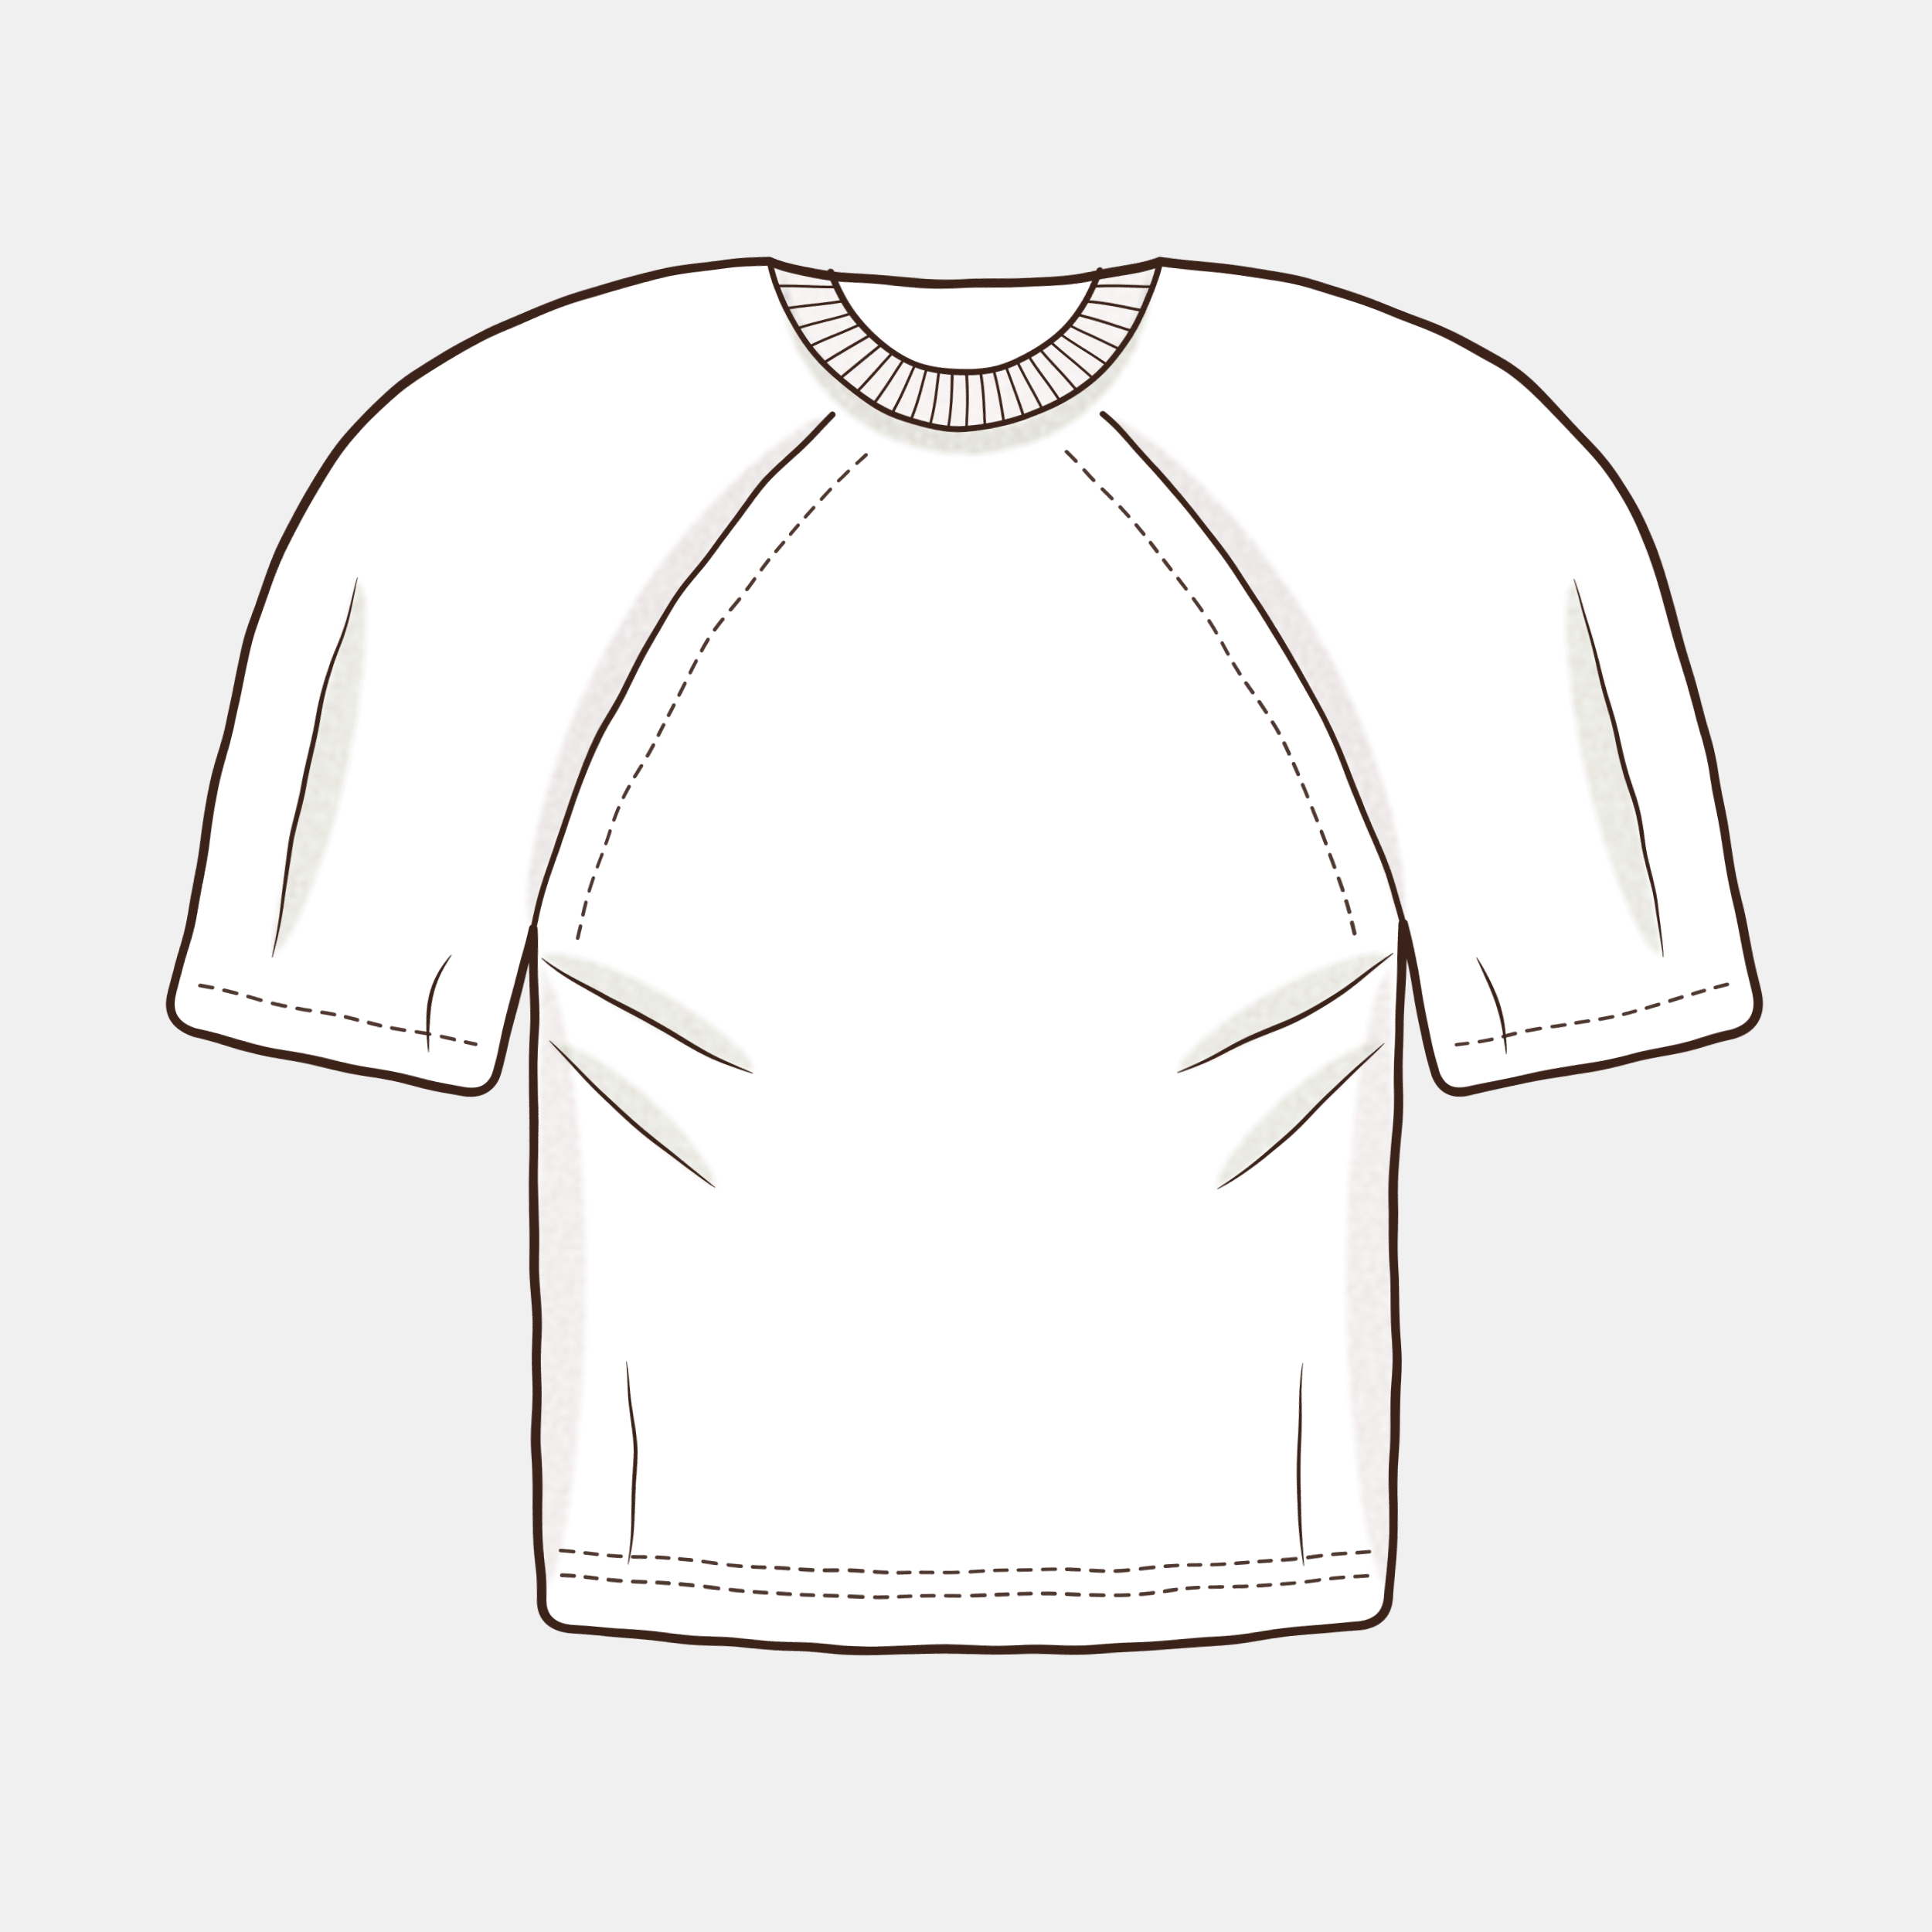
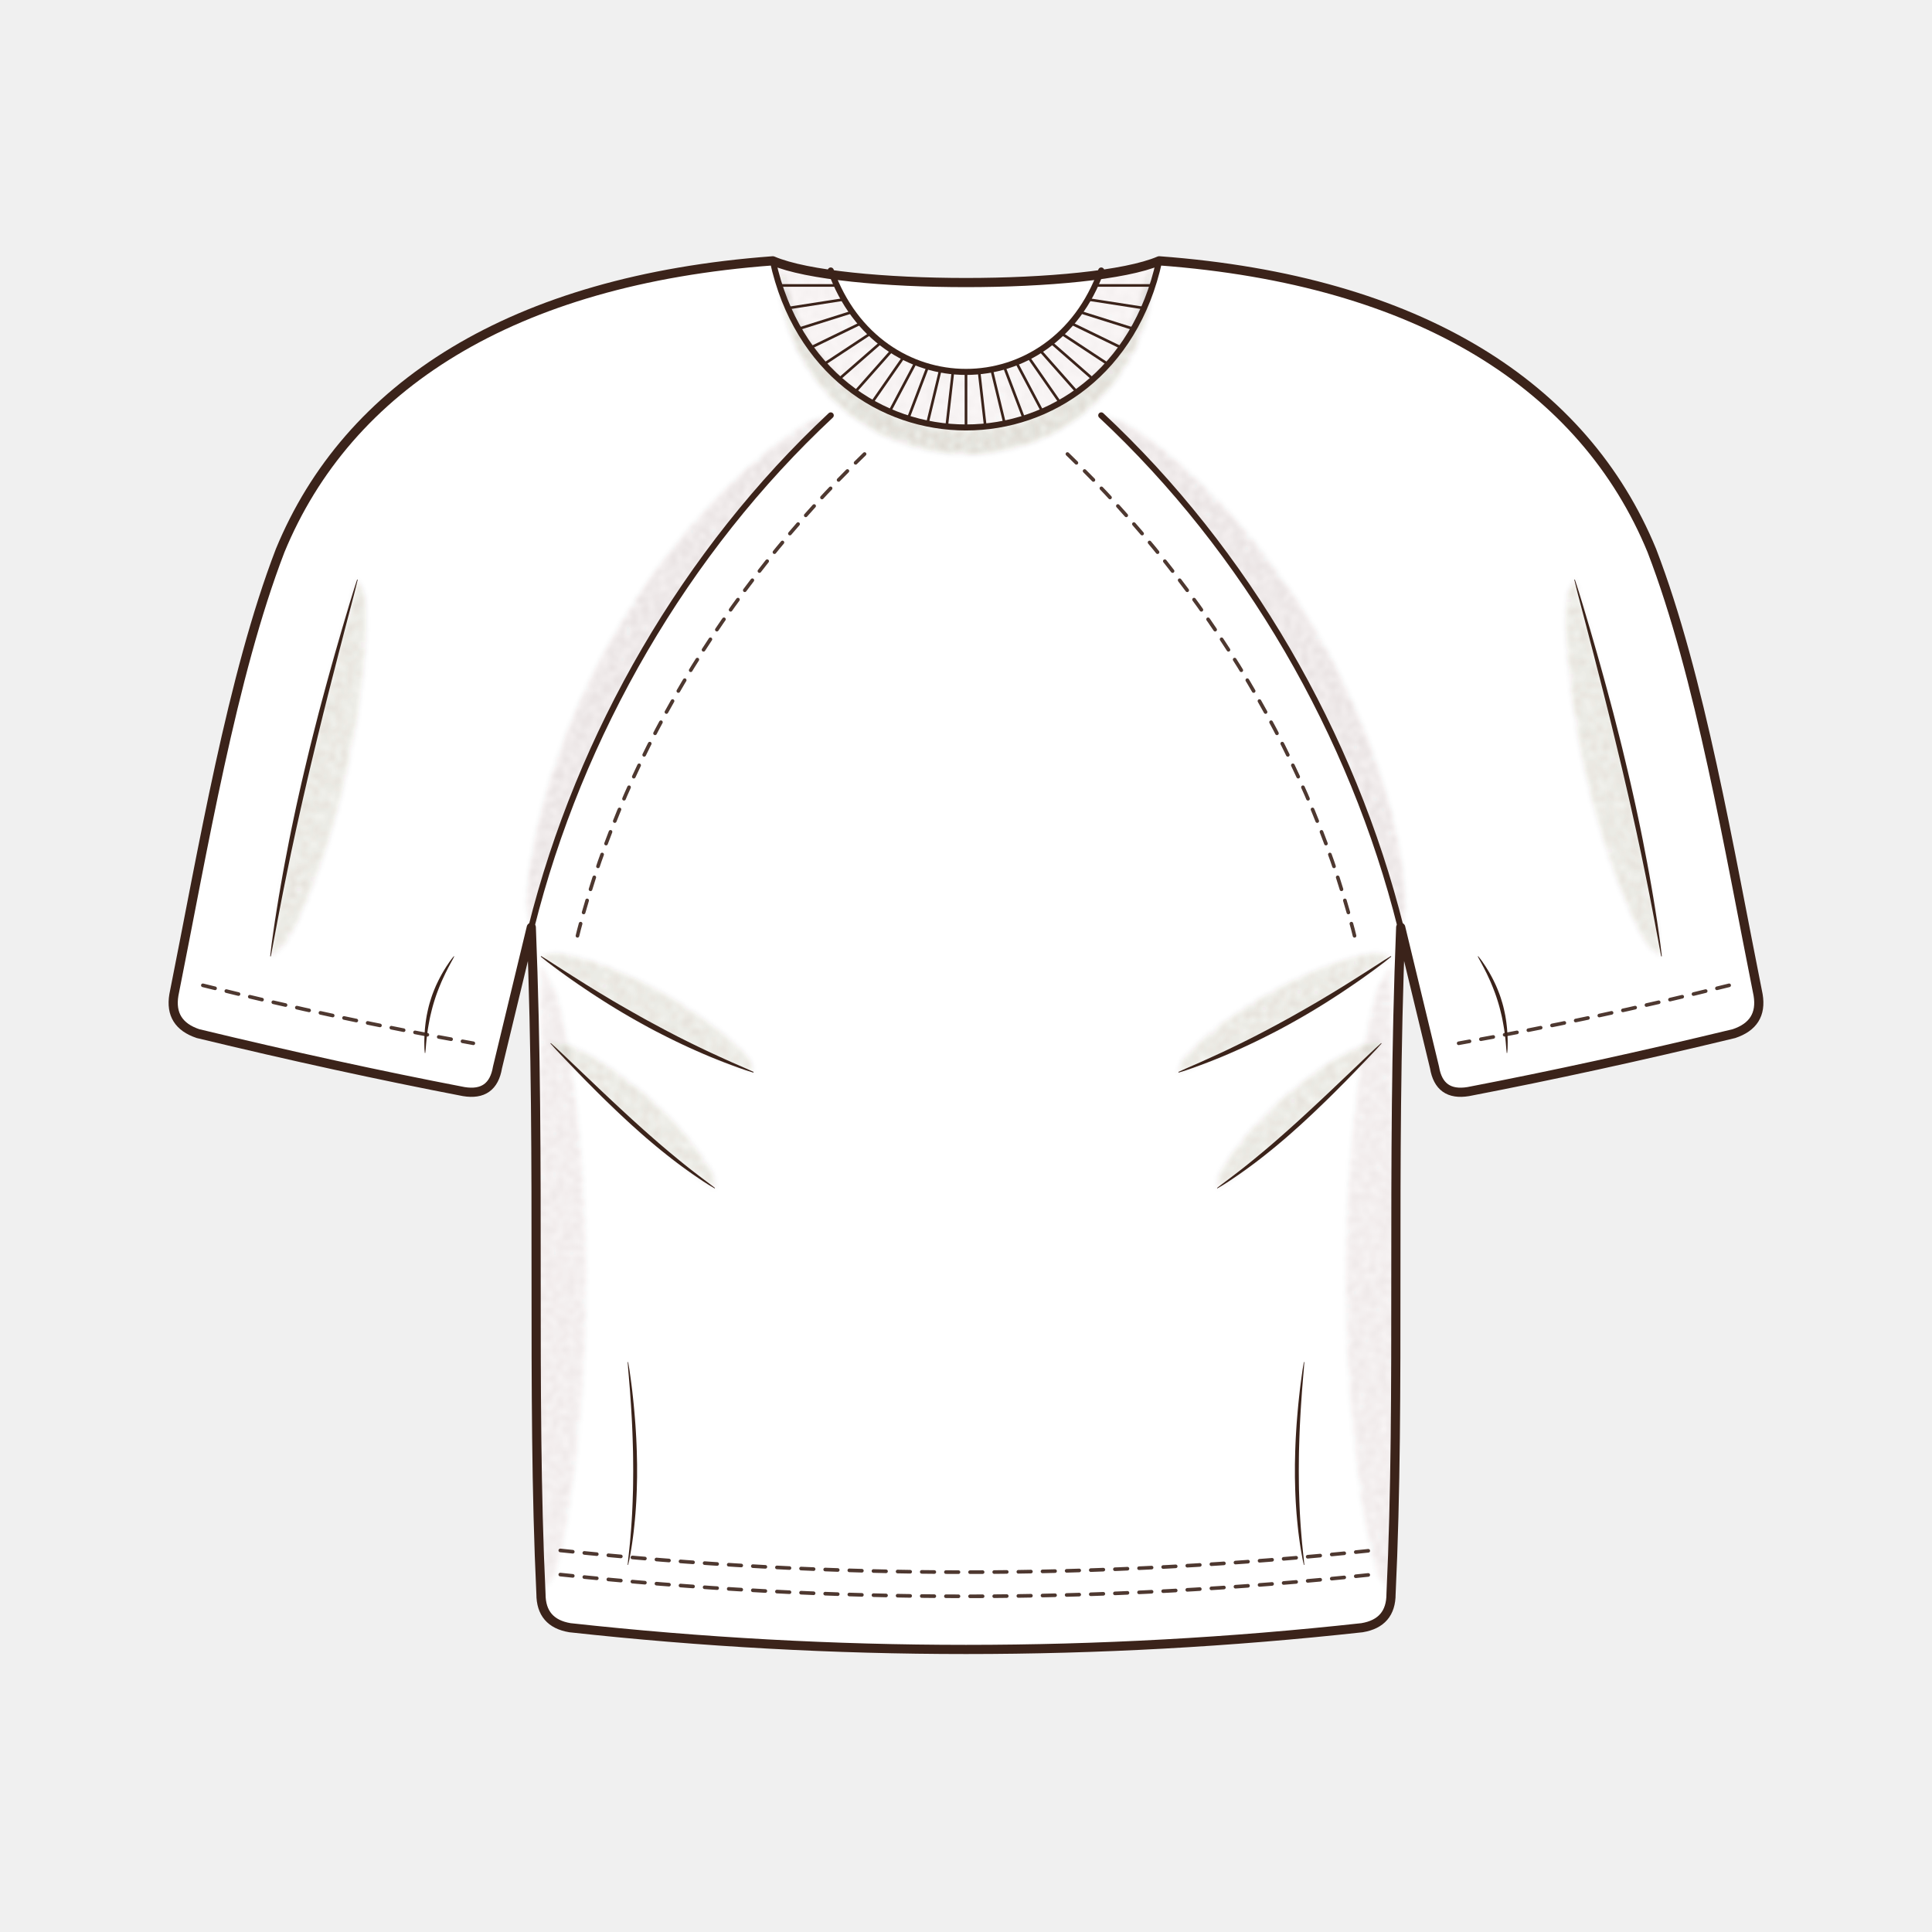
<svg xmlns="http://www.w3.org/2000/svg" viewBox="0 0 400 400">
  <defs>
    <clipPath id="cr">
      <path d="M160 54 C106 58 72 80 58 114 C48 140 42 176 36 206 Q35 212 41 214 Q70 221 96 226 Q102 227 103 221 L110 192 C112 242 110 288 112 330 Q112 336 118 337 Q200 346 282 337 Q288 336 288 330 C290 288 288 242 290 192 L297 221 Q298 227 304 226 Q330 221 359 214 Q365 212 364 206 C358 176 352 140 342 114 C328 80 294 58 240 54 C226 60 174 60 160 54Z" />
    </clipPath>
    <filter id="pr" x="0" y="0" width="100%" height="100%">
      <feTurbulence type="fractalNoise" baseFrequency=".85" numOctaves="2" seed="4" result="n" />
      <feColorMatrix in="n" type="matrix" values="0 0 0 0 0 0 0 0 0 0 0 0 0 0 0 0 0 0 -1.6 1.45" result="a" />
      <feComposite in="SourceGraphic" in2="a" operator="in" result="t" />
      <feGaussianBlur in="t" stdDeviation=".55" />
    </filter>
    <filter id="wr" x="-5%" y="-5%" width="110%" height="110%">
      <feTurbulence type="fractalNoise" baseFrequency=".04" numOctaves="2" seed="9" />
      <feDisplacementMap in="SourceGraphic" scale="2.4" xChannelSelector="R" yChannelSelector="G" />
    </filter>
  </defs>
  <path d="M160 54 C106 58 72 80 58 114 C48 140 42 176 36 206 Q35 212 41 214 Q70 221 96 226 Q102 227 103 221 L110 192 C112 242 110 288 112 330 Q112 336 118 337 Q200 346 282 337 Q288 336 288 330 C290 288 288 242 290 192 L297 221 Q298 227 304 226 Q330 221 359 214 Q365 212 364 206 C358 176 352 140 342 114 C328 80 294 58 240 54 C226 60 174 60 160 54Z" fill="#fff" />
  <g clip-path="url(#cr)">
    <g filter="url(#pr)" fill="#3B231A" stroke="none">
      <path d="M160 54 C170 100 230 100 240 54 L228 56 C218 84 182 84 172 56Z" fill-opacity="0.07" />
      <path d="M74.00 120.00 L73.26 122.61 L72.52 125.20 L71.80 127.77 L71.09 130.32 L70.40 132.85 L69.71 135.37 L69.04 137.86 L68.38 140.34 L67.72 142.81 L67.09 145.26 L66.46 147.70 L65.84 150.13 L65.24 152.55 L64.65 154.96 L64.07 157.36 L63.50 159.75 L62.94 162.14 L62.40 164.52 L61.87 166.90 L61.34 169.28 L60.83 171.65 L60.34 174.03 L59.85 176.40 L59.38 178.78 L58.91 181.16 L58.46 183.55 L58.02 185.94 L57.59 188.33 L57.18 190.74 L56.77 193.15 L56.38 195.57 L56.00 198.00 L56.00 198.00 L58.58 195.92 L59.99 193.68 L61.17 191.42 L62.24 189.15 L63.23 186.88 L64.15 184.61 L65.03 182.34 L65.86 180.06 L66.66 177.78 L67.41 175.49 L68.14 173.20 L68.83 170.90 L69.49 168.59 L70.12 166.27 L70.72 163.93 L71.29 161.58 L71.83 159.22 L72.34 156.83 L72.82 154.42 L73.27 152.00 L73.69 149.55 L74.08 147.07 L74.44 144.57 L74.77 142.04 L75.05 139.48 L75.30 136.88 L75.50 134.25 L75.64 131.58 L75.71 128.86 L75.66 126.09 L75.40 123.22 L74.00 120.00Z" fill-opacity="0.16" />
      <path d="M326.00 120.00 L326.74 122.61 L327.48 125.20 L328.20 127.77 L328.91 130.32 L329.60 132.85 L330.29 135.37 L330.96 137.86 L331.62 140.34 L332.28 142.81 L332.91 145.26 L333.54 147.70 L334.16 150.13 L334.76 152.55 L335.35 154.96 L335.93 157.36 L336.50 159.75 L337.06 162.14 L337.60 164.52 L338.13 166.90 L338.66 169.28 L339.17 171.65 L339.66 174.03 L340.15 176.40 L340.62 178.78 L341.09 181.16 L341.54 183.55 L341.98 185.94 L342.41 188.33 L342.82 190.74 L343.23 193.15 L343.62 195.57 L344.00 198.00 L344.00 198.00 L341.42 195.92 L340.01 193.68 L338.83 191.42 L337.76 189.15 L336.77 186.88 L335.85 184.61 L334.97 182.34 L334.14 180.06 L333.34 177.78 L332.59 175.49 L331.86 173.20 L331.17 170.90 L330.51 168.59 L329.88 166.27 L329.28 163.93 L328.71 161.58 L328.17 159.22 L327.66 156.83 L327.18 154.42 L326.73 152.00 L326.31 149.55 L325.92 147.07 L325.56 144.57 L325.23 142.04 L324.95 139.48 L324.70 136.88 L324.50 134.25 L324.36 131.58 L324.29 128.86 L324.34 126.09 L324.60 123.22 L326.00 120.00Z" fill-opacity="0.16" />
      <path d="M112.00 198.00 L113.31 198.93 L114.63 199.85 L115.94 200.76 L117.25 201.66 L118.57 202.54 L119.89 203.41 L121.21 204.28 L122.53 205.12 L123.86 205.96 L125.19 206.79 L126.52 207.60 L127.86 208.41 L129.20 209.20 L130.54 209.98 L131.89 210.74 L133.25 211.50 L134.61 212.24 L135.98 212.98 L137.36 213.70 L138.74 214.41 L140.13 215.10 L141.52 215.79 L142.93 216.46 L144.34 217.12 L145.77 217.78 L147.20 218.41 L148.64 219.04 L150.09 219.66 L151.55 220.26 L153.02 220.85 L154.51 221.43 L156.00 222.00 L156.00 222.00 L155.21 219.61 L154.07 218.20 L152.89 216.98 L151.68 215.85 L150.47 214.79 L149.24 213.78 L148.01 212.81 L146.77 211.87 L145.53 210.97 L144.29 210.10 L143.03 209.25 L141.77 208.43 L140.50 207.63 L139.22 206.86 L137.93 206.10 L136.63 205.37 L135.32 204.66 L133.99 203.97 L132.64 203.30 L131.28 202.65 L129.90 202.02 L128.50 201.41 L127.08 200.81 L125.64 200.25 L124.17 199.70 L122.67 199.18 L121.14 198.69 L119.57 198.24 L117.95 197.84 L116.25 197.51 L114.44 197.34 L112.00 198.00Z" fill-opacity="0.16" />
      <path d="M288.00 198.00 L286.69 198.93 L285.37 199.85 L284.06 200.76 L282.75 201.66 L281.43 202.54 L280.11 203.41 L278.79 204.28 L277.47 205.12 L276.14 205.96 L274.81 206.79 L273.48 207.60 L272.14 208.41 L270.80 209.20 L269.46 209.98 L268.11 210.74 L266.75 211.50 L265.39 212.24 L264.02 212.98 L262.64 213.70 L261.26 214.41 L259.87 215.10 L258.48 215.79 L257.07 216.46 L255.66 217.12 L254.23 217.78 L252.80 218.41 L251.36 219.04 L249.91 219.66 L248.45 220.26 L246.98 220.85 L245.49 221.43 L244.00 222.00 L244.00 222.00 L244.79 219.61 L245.93 218.20 L247.11 216.98 L248.32 215.85 L249.53 214.79 L250.76 213.78 L251.99 212.81 L253.23 211.87 L254.47 210.97 L255.71 210.10 L256.97 209.25 L258.23 208.43 L259.50 207.63 L260.78 206.86 L262.07 206.10 L263.37 205.37 L264.68 204.66 L266.01 203.97 L267.36 203.30 L268.72 202.65 L270.10 202.02 L271.50 201.41 L272.92 200.81 L274.36 200.25 L275.83 199.70 L277.33 199.18 L278.86 198.69 L280.43 198.24 L282.05 197.84 L283.75 197.51 L285.56 197.34 L288.00 198.00Z" fill-opacity="0.16" />
      <path d="M114.00 216.00 L115.12 217.12 L116.23 218.23 L117.33 219.32 L118.41 220.41 L119.49 221.48 L120.57 222.54 L121.63 223.59 L122.69 224.62 L123.74 225.65 L124.79 226.66 L125.83 227.67 L126.87 228.66 L127.90 229.63 L128.94 230.60 L129.97 231.56 L131.00 232.50 L132.03 233.43 L133.06 234.35 L134.10 235.26 L135.13 236.16 L136.17 237.04 L137.21 237.91 L138.26 238.78 L139.31 239.62 L140.37 240.46 L141.43 241.29 L142.51 242.10 L143.59 242.91 L144.67 243.70 L145.77 244.48 L146.88 245.24 L148.00 246.00 L148.00 246.00 L147.82 243.86 L147.17 242.48 L146.45 241.23 L145.68 240.06 L144.89 238.93 L144.08 237.85 L143.25 236.79 L142.41 235.75 L141.55 234.74 L140.68 233.74 L139.78 232.76 L138.88 231.80 L137.95 230.85 L137.00 229.91 L136.03 228.98 L135.04 228.06 L134.02 227.15 L132.98 226.26 L131.91 225.37 L130.82 224.49 L129.70 223.62 L128.55 222.76 L127.37 221.92 L126.15 221.08 L124.90 220.26 L123.62 219.45 L122.29 218.66 L120.91 217.90 L119.47 217.17 L117.95 216.50 L116.30 215.94 L114.00 216.00Z" fill-opacity="0.16" />
      <path d="M286.00 216.00 L284.88 217.12 L283.77 218.23 L282.67 219.32 L281.59 220.41 L280.51 221.48 L279.43 222.54 L278.37 223.59 L277.31 224.62 L276.26 225.65 L275.21 226.66 L274.17 227.67 L273.13 228.66 L272.10 229.63 L271.06 230.60 L270.03 231.56 L269.00 232.50 L267.97 233.43 L266.94 234.35 L265.90 235.26 L264.87 236.16 L263.83 237.04 L262.79 237.91 L261.74 238.78 L260.69 239.62 L259.63 240.46 L258.57 241.29 L257.49 242.10 L256.41 242.91 L255.33 243.70 L254.23 244.48 L253.12 245.24 L252.00 246.00 L252.00 246.00 L252.18 243.86 L252.83 242.48 L253.55 241.23 L254.32 240.06 L255.11 238.93 L255.92 237.85 L256.75 236.79 L257.59 235.75 L258.45 234.74 L259.32 233.74 L260.22 232.76 L261.12 231.80 L262.05 230.85 L263.00 229.91 L263.97 228.98 L264.96 228.06 L265.98 227.15 L267.02 226.26 L268.09 225.37 L269.18 224.49 L270.30 223.62 L271.45 222.76 L272.63 221.92 L273.85 221.08 L275.10 220.26 L276.38 219.45 L277.71 218.66 L279.09 217.90 L280.53 217.17 L282.05 216.50 L283.70 215.94 L286.00 216.00Z" fill-opacity="0.16" />
      <path d="M172.00 86.00 L169.21 88.65 L166.47 91.37 L163.78 94.13 L161.13 96.95 L158.54 99.83 L156.00 102.75 L153.50 105.73 L151.06 108.75 L148.67 111.82 L146.34 114.94 L144.06 118.09 L141.84 121.30 L139.67 124.54 L137.55 127.82 L135.50 131.14 L133.50 134.50 L131.56 137.89 L129.68 141.32 L127.86 144.78 L126.10 148.27 L124.40 151.78 L122.77 155.33 L121.20 158.90 L119.69 162.50 L118.24 166.12 L116.86 169.76 L115.55 173.43 L114.30 177.11 L113.13 180.81 L112.01 184.53 L110.97 188.26 L110.00 192.00 L110.00 192.00 L109.09 187.75 L109.28 183.73 L109.74 179.76 L110.38 175.82 L111.18 171.90 L112.11 168.01 L113.16 164.15 L114.33 160.31 L115.61 156.50 L117.00 152.73 L118.50 149.00 L120.09 145.30 L121.79 141.65 L123.58 138.04 L125.47 134.48 L127.45 130.97 L129.53 127.52 L131.70 124.13 L133.95 120.79 L136.30 117.52 L138.73 114.32 L141.25 111.19 L143.85 108.13 L146.53 105.16 L149.29 102.27 L152.14 99.46 L155.07 96.76 L158.10 94.16 L161.21 91.68 L164.45 89.36 L167.85 87.25 L172.00 86.00Z" fill-opacity="0.13" />
      <path d="M228.00 86.00 L230.79 88.65 L233.53 91.37 L236.22 94.13 L238.87 96.95 L241.46 99.83 L244.00 102.75 L246.50 105.73 L248.94 108.75 L251.33 111.82 L253.66 114.94 L255.94 118.09 L258.16 121.30 L260.33 124.54 L262.45 127.82 L264.50 131.14 L266.50 134.50 L268.44 137.89 L270.32 141.32 L272.14 144.78 L273.90 148.27 L275.60 151.78 L277.23 155.33 L278.80 158.90 L280.31 162.50 L281.76 166.12 L283.14 169.76 L284.45 173.43 L285.70 177.11 L286.87 180.81 L287.99 184.53 L289.03 188.26 L290.00 192.00 L290.00 192.00 L290.91 187.75 L290.72 183.73 L290.26 179.76 L289.62 175.82 L288.82 171.90 L287.89 168.01 L286.84 164.15 L285.67 160.31 L284.39 156.50 L283.00 152.73 L281.50 149.00 L279.91 145.30 L278.21 141.65 L276.42 138.04 L274.53 134.48 L272.55 130.97 L270.47 127.52 L268.30 124.13 L266.05 120.79 L263.70 117.52 L261.27 114.32 L258.75 111.19 L256.15 108.13 L253.47 105.16 L250.71 102.27 L247.86 99.46 L244.93 96.76 L241.90 94.16 L238.79 91.68 L235.55 89.36 L232.15 87.25 L228.00 86.00Z" fill-opacity="0.13" />
      <path d="M112.00 200.00 L111.99 204.66 L111.98 209.26 L111.95 213.81 L111.92 218.30 L111.88 222.74 L111.83 227.14 L111.78 231.48 L111.72 235.78 L111.66 240.04 L111.60 244.25 L111.53 248.42 L111.47 252.56 L111.41 256.66 L111.35 260.72 L111.30 264.75 L111.25 268.75 L111.21 272.72 L111.17 276.66 L111.14 280.58 L111.12 284.47 L111.11 288.34 L111.11 292.19 L111.13 296.03 L111.16 299.84 L111.20 303.65 L111.26 307.43 L111.33 311.21 L111.43 314.98 L111.54 318.74 L111.67 322.50 L111.82 326.25 L112.00 330.00 L112.00 330.00 L114.61 326.13 L115.74 322.34 L116.60 318.58 L117.32 314.82 L117.94 311.06 L118.49 307.31 L118.98 303.54 L119.42 299.77 L119.81 295.98 L120.15 292.18 L120.44 288.35 L120.69 284.51 L120.90 280.64 L121.06 276.75 L121.18 272.82 L121.25 268.87 L121.27 264.88 L121.25 260.86 L121.17 256.80 L121.05 252.70 L120.87 248.56 L120.63 244.38 L120.34 240.16 L119.98 235.89 L119.56 231.58 L119.07 227.22 L118.49 222.81 L117.81 218.35 L117.02 213.84 L116.05 209.28 L114.78 204.67 L112.00 200.00Z" fill-opacity="0.1" />
      <path d="M288.00 200.00 L288.01 204.66 L288.02 209.26 L288.05 213.81 L288.08 218.30 L288.12 222.74 L288.17 227.14 L288.22 231.48 L288.28 235.78 L288.34 240.04 L288.40 244.25 L288.47 248.42 L288.53 252.56 L288.59 256.66 L288.65 260.72 L288.70 264.75 L288.75 268.75 L288.79 272.72 L288.83 276.66 L288.86 280.58 L288.88 284.47 L288.89 288.34 L288.89 292.19 L288.87 296.03 L288.84 299.84 L288.80 303.65 L288.74 307.43 L288.67 311.21 L288.57 314.98 L288.46 318.74 L288.33 322.50 L288.18 326.25 L288.00 330.00 L288.00 330.00 L285.39 326.13 L284.26 322.34 L283.40 318.58 L282.68 314.82 L282.06 311.06 L281.51 307.31 L281.02 303.54 L280.58 299.77 L280.19 295.98 L279.85 292.18 L279.56 288.35 L279.31 284.51 L279.10 280.64 L278.94 276.75 L278.82 272.82 L278.75 268.87 L278.73 264.88 L278.75 260.86 L278.83 256.80 L278.95 252.70 L279.13 248.56 L279.37 244.38 L279.66 240.16 L280.02 235.89 L280.44 231.58 L280.93 227.22 L281.51 222.81 L282.19 218.35 L282.98 213.84 L283.95 209.28 L285.22 204.67 L288.00 200.00Z" fill-opacity="0.1" />
      <path d="M162.00 56.00 L162.98 60.00 L164.24 63.73 L165.74 67.21 L167.48 70.44 L169.43 73.40 L171.58 76.11 L173.91 78.56 L176.41 80.75 L179.04 82.68 L181.80 84.36 L184.67 85.78 L187.63 86.94 L190.66 87.84 L193.74 88.48 L196.86 88.87 L200.00 89.00 L203.14 88.87 L206.26 88.48 L209.34 87.84 L212.37 86.94 L215.33 85.78 L218.20 84.36 L220.96 82.68 L223.59 80.75 L226.09 78.56 L228.42 76.11 L230.57 73.40 L232.52 70.44 L234.26 67.21 L235.76 63.73 L237.02 60.00 L238.00 56.00 L238.00 56.00 L238.35 60.38 L237.66 64.46 L236.54 68.32 L235.05 71.95 L233.24 75.34 L231.15 78.48 L228.78 81.36 L226.18 83.97 L223.37 86.29 L220.37 88.32 L217.22 90.05 L213.93 91.46 L210.54 92.57 L207.07 93.36 L203.55 93.84 L200.00 94.00 L196.45 93.84 L192.93 93.36 L189.46 92.57 L186.07 91.46 L182.78 90.05 L179.63 88.32 L176.63 86.29 L173.82 83.97 L171.22 81.36 L168.85 78.48 L166.76 75.34 L164.95 71.95 L163.46 68.32 L162.34 64.46 L161.65 60.38 L162.00 56.00Z" fill-opacity="0.2" />
    </g>
  </g>
-   <g filter="url(#wr)">
+   <g>
    <g fill="none" stroke="#3B231A" stroke-linecap="round" stroke-linejoin="round">
      <g stroke-width=".75" stroke-dasharray="2.6 2.4" stroke-opacity=".9">
        <path d="M179 94 C150 122 128 158 119 196" />
        <path d="M221 94 C250 122 272 158 281 196" />
        <path d="M42 204 Q70 211 98 216" />
        <path d="M358 204 Q330 211 302 216" />
        <path d="M116 326 Q200 335 284 326" />
        <path d="M116 321 Q200 330 284 321" />
      </g>
      <g stroke-width="1.25">
        <path d="M160 54 C170 100 230 100 240 54" />
        <path d="M172 56 C182 84 218 84 228 56" />
        <path d="M172 86 C142 114 120 152 110 192" />
        <path d="M228 86 C258 114 280 152 290 192" />
        <g stroke-width=".55">
          <path d="M161.4 59.1 L173.3 59.1" />
          <path d="M163.1 63.8 L174.7 62.0" />
          <path d="M165.3 68.1 L176.4 64.6" />
          <path d="M167.8 72.0 L178.3 66.9" />
          <path d="M170.6 75.4 L180.3 69.0" />
          <path d="M173.7 78.5 L182.4 70.9" />
          <path d="M177.0 81.2 L184.7 72.5" />
          <path d="M180.5 83.4 L187.1 73.9" />
          <path d="M184.2 85.2 L189.6 75.0" />
          <path d="M188.0 86.7 L192.1 75.9" />
          <path d="M192.0 87.7 L194.7 76.5" />
          <path d="M196.0 88.3 L197.3 76.9" />
          <path d="M200.0 88.5 L200.0 77.0" />
          <path d="M204.0 88.3 L202.7 76.9" />
          <path d="M208.0 87.7 L205.3 76.5" />
          <path d="M212.0 86.7 L207.9 75.9" />
          <path d="M215.8 85.2 L210.4 75.0" />
          <path d="M219.5 83.4 L212.9 73.9" />
          <path d="M223.0 81.2 L215.3 72.5" />
          <path d="M226.3 78.5 L217.6 70.9" />
          <path d="M229.4 75.4 L219.7 69.0" />
          <path d="M232.2 72.0 L221.7 66.9" />
          <path d="M234.7 68.1 L223.6 64.6" />
          <path d="M236.9 63.8 L225.3 62.0" />
          <path d="M238.6 59.1 L226.7 59.1" />
        </g>
      </g>
      <path d="M160 54 C106 58 72 80 58 114 C48 140 42 176 36 206 Q35 212 41 214 Q70 221 96 226 Q102 227 103 221 L110 192 C112 242 110 288 112 330 Q112 336 118 337 Q200 346 282 337 Q288 336 288 330 C290 288 288 242 290 192 L297 221 Q298 227 304 226 Q330 221 359 214 Q365 212 364 206 C358 176 352 140 342 114 C328 80 294 58 240 54 C226 60 174 60 160 54Z" stroke-width="1.9" />
    </g>
    <g fill="#3B231A">
      <path d="M73.94 119.98 L73.11 122.57 L72.32 125.15 L71.56 127.71 L70.81 130.24 L70.08 132.77 L69.36 135.27 L68.66 137.76 L67.97 140.24 L67.30 142.70 L66.64 145.15 L65.99 147.58 L65.37 150.01 L64.75 152.43 L64.15 154.83 L63.57 157.24 L63.00 159.63 L62.44 162.02 L61.90 164.41 L61.37 166.79 L60.86 169.17 L60.36 171.55 L59.88 173.93 L59.42 176.32 L58.96 178.70 L58.52 181.09 L58.10 183.48 L57.69 185.88 L57.30 188.28 L56.92 190.69 L56.57 193.11 L56.23 195.54 L55.93 197.99 L56.07 198.01 L56.53 195.59 L56.98 193.18 L57.43 190.78 L57.89 188.38 L58.35 186.00 L58.82 183.61 L59.30 181.24 L59.79 178.86 L60.28 176.49 L60.79 174.12 L61.30 171.75 L61.83 169.38 L62.36 167.01 L62.90 164.63 L63.45 162.25 L64.00 159.87 L64.57 157.48 L65.15 155.08 L65.73 152.67 L66.32 150.25 L66.92 147.82 L67.53 145.38 L68.15 142.92 L68.78 140.45 L69.42 137.97 L70.06 135.46 L70.72 132.94 L71.38 130.40 L72.05 127.84 L72.73 125.26 L73.41 122.66 L74.06 120.02Z" />
      <path d="M325.94 120.02 L326.59 122.66 L327.27 125.26 L327.95 127.84 L328.62 130.40 L329.28 132.94 L329.94 135.46 L330.58 137.97 L331.22 140.45 L331.85 142.92 L332.47 145.38 L333.08 147.82 L333.68 150.25 L334.27 152.67 L334.85 155.08 L335.43 157.48 L336.00 159.87 L336.55 162.25 L337.10 164.63 L337.64 167.01 L338.17 169.38 L338.70 171.75 L339.21 174.12 L339.72 176.49 L340.21 178.86 L340.70 181.24 L341.18 183.61 L341.65 186.00 L342.11 188.38 L342.57 190.78 L343.02 193.18 L343.47 195.59 L343.93 198.01 L344.07 197.99 L343.77 195.54 L343.43 193.11 L343.08 190.69 L342.70 188.28 L342.31 185.88 L341.90 183.48 L341.48 181.09 L341.04 178.70 L340.58 176.32 L340.12 173.93 L339.64 171.55 L339.14 169.17 L338.63 166.79 L338.10 164.41 L337.56 162.02 L337.00 159.63 L336.43 157.24 L335.85 154.83 L335.25 152.43 L334.63 150.01 L334.01 147.58 L333.36 145.15 L332.70 142.70 L332.03 140.24 L331.34 137.76 L330.64 135.27 L329.92 132.77 L329.19 130.24 L328.44 127.71 L327.68 125.15 L326.89 122.57 L326.06 119.98Z" />
      <path d="M111.96 198.06 L113.21 199.07 L114.49 200.04 L115.78 201.00 L117.07 201.93 L118.36 202.85 L119.66 203.75 L120.97 204.64 L122.28 205.52 L123.60 206.38 L124.92 207.23 L126.24 208.06 L127.58 208.88 L128.91 209.68 L130.26 210.47 L131.61 211.24 L132.97 212.00 L134.34 212.75 L135.71 213.48 L137.10 214.19 L138.49 214.89 L139.89 215.58 L141.30 216.25 L142.72 216.91 L144.15 217.55 L145.59 218.18 L147.03 218.79 L148.49 219.38 L149.96 219.96 L151.44 220.52 L152.94 221.07 L154.44 221.59 L155.97 222.07 L156.03 221.93 L154.57 221.27 L153.11 220.63 L151.66 220.00 L150.22 219.35 L148.79 218.70 L147.36 218.04 L145.95 217.38 L144.54 216.70 L143.14 216.02 L141.75 215.33 L140.36 214.63 L138.99 213.92 L137.61 213.20 L136.25 212.47 L134.89 211.74 L133.53 211.00 L132.17 210.24 L130.83 209.48 L129.48 208.71 L128.14 207.94 L126.79 207.15 L125.46 206.35 L124.12 205.55 L122.78 204.73 L121.45 203.91 L120.11 203.07 L118.78 202.23 L117.44 201.38 L116.10 200.52 L114.76 199.66 L113.41 198.79 L112.04 197.94Z" />
      <path d="M287.96 197.94 L286.59 198.79 L285.24 199.66 L283.90 200.52 L282.56 201.38 L281.22 202.23 L279.89 203.07 L278.55 203.91 L277.22 204.73 L275.88 205.55 L274.54 206.35 L273.21 207.15 L271.86 207.94 L270.52 208.71 L269.17 209.48 L267.83 210.24 L266.47 211.00 L265.11 211.74 L263.75 212.47 L262.39 213.20 L261.01 213.92 L259.64 214.63 L258.25 215.33 L256.86 216.02 L255.46 216.70 L254.05 217.38 L252.64 218.04 L251.21 218.70 L249.78 219.35 L248.34 220.00 L246.89 220.63 L245.43 221.27 L243.97 221.93 L244.03 222.07 L245.56 221.59 L247.06 221.07 L248.56 220.52 L250.04 219.96 L251.51 219.38 L252.97 218.79 L254.41 218.18 L255.85 217.55 L257.28 216.91 L258.70 216.25 L260.11 215.58 L261.51 214.89 L262.90 214.19 L264.29 213.48 L265.66 212.75 L267.03 212.00 L268.39 211.24 L269.74 210.47 L271.09 209.68 L272.42 208.88 L273.76 208.06 L275.08 207.23 L276.40 206.38 L277.72 205.52 L279.03 204.64 L280.34 203.75 L281.64 202.85 L282.93 201.93 L284.22 201.00 L285.51 200.04 L286.79 199.07 L288.04 198.06Z" />
      <path d="M113.96 216.04 L115.02 217.22 L116.10 218.36 L117.16 219.48 L118.23 220.59 L119.29 221.69 L120.34 222.77 L121.38 223.84 L122.43 224.89 L123.46 225.93 L124.50 226.96 L125.53 227.97 L126.57 228.97 L127.60 229.96 L128.63 230.93 L129.66 231.89 L130.69 232.84 L131.73 233.77 L132.76 234.69 L133.80 235.60 L134.85 236.49 L135.90 237.37 L136.95 238.23 L138.01 239.08 L139.08 239.92 L140.15 240.74 L141.24 241.55 L142.33 242.34 L143.43 243.12 L144.54 243.88 L145.66 244.63 L146.80 245.36 L147.97 246.05 L148.03 245.95 L146.96 245.13 L145.88 244.32 L144.81 243.51 L143.74 242.69 L142.68 241.87 L141.63 241.03 L140.59 240.19 L139.55 239.33 L138.51 238.47 L137.48 237.60 L136.45 236.72 L135.42 235.82 L134.39 234.92 L133.36 234.01 L132.34 233.09 L131.31 232.16 L130.28 231.22 L129.25 230.27 L128.21 229.31 L127.17 228.34 L126.12 227.36 L125.07 226.37 L124.01 225.37 L122.95 224.36 L121.88 223.34 L120.79 222.31 L119.70 221.27 L118.60 220.22 L117.49 219.16 L116.36 218.09 L115.22 217.02 L114.04 215.96Z" />
      <path d="M285.96 215.96 L284.78 217.02 L283.64 218.09 L282.51 219.16 L281.40 220.22 L280.30 221.27 L279.21 222.31 L278.12 223.34 L277.05 224.36 L275.99 225.37 L274.93 226.37 L273.88 227.36 L272.83 228.34 L271.79 229.31 L270.75 230.27 L269.72 231.22 L268.69 232.16 L267.66 233.09 L266.64 234.01 L265.61 234.92 L264.58 235.82 L263.55 236.72 L262.52 237.60 L261.49 238.47 L260.45 239.33 L259.41 240.19 L258.37 241.03 L257.32 241.87 L256.26 242.69 L255.19 243.51 L254.12 244.32 L253.04 245.13 L251.97 245.95 L252.03 246.05 L253.20 245.36 L254.34 244.63 L255.46 243.88 L256.57 243.12 L257.67 242.34 L258.76 241.55 L259.85 240.74 L260.92 239.92 L261.99 239.08 L263.05 238.23 L264.10 237.37 L265.15 236.49 L266.20 235.60 L267.24 234.69 L268.27 233.77 L269.31 232.84 L270.34 231.89 L271.37 230.93 L272.40 229.96 L273.43 228.97 L274.47 227.97 L275.50 226.96 L276.54 225.93 L277.57 224.89 L278.62 223.84 L279.66 222.77 L280.71 221.69 L281.77 220.59 L282.84 219.48 L283.90 218.36 L284.98 217.22 L286.04 216.04Z" />
      <path d="M93.96 197.97 L93.53 198.50 L93.13 199.04 L92.76 199.59 L92.39 200.14 L92.05 200.69 L91.71 201.25 L91.39 201.82 L91.08 202.39 L90.79 202.96 L90.51 203.54 L90.24 204.12 L89.99 204.71 L89.75 205.31 L89.52 205.91 L89.31 206.52 L89.12 207.13 L88.93 207.75 L88.76 208.38 L88.61 209.01 L88.47 209.66 L88.34 210.30 L88.23 210.96 L88.13 211.63 L88.05 212.30 L87.98 212.98 L87.93 213.67 L87.89 214.37 L87.86 215.07 L87.85 215.79 L87.86 216.52 L87.88 217.25 L87.95 218.00 L88.05 218.00 L88.13 217.26 L88.19 216.53 L88.25 215.81 L88.32 215.11 L88.40 214.41 L88.49 213.73 L88.59 213.05 L88.70 212.39 L88.82 211.73 L88.94 211.09 L89.07 210.45 L89.22 209.82 L89.37 209.20 L89.53 208.58 L89.70 207.97 L89.88 207.37 L90.07 206.77 L90.27 206.17 L90.48 205.58 L90.70 205.00 L90.93 204.41 L91.17 203.83 L91.41 203.25 L91.67 202.68 L91.94 202.10 L92.21 201.52 L92.50 200.95 L92.79 200.37 L93.10 199.79 L93.41 199.21 L93.73 198.63 L94.04 198.03Z" />
      <path d="M305.96 198.03 L306.27 198.63 L306.59 199.21 L306.90 199.79 L307.21 200.37 L307.50 200.95 L307.79 201.52 L308.06 202.10 L308.33 202.68 L308.59 203.25 L308.83 203.83 L309.07 204.41 L309.30 205.00 L309.52 205.58 L309.73 206.17 L309.93 206.77 L310.12 207.37 L310.30 207.97 L310.47 208.58 L310.63 209.20 L310.78 209.82 L310.93 210.45 L311.06 211.09 L311.18 211.73 L311.30 212.39 L311.41 213.05 L311.51 213.73 L311.60 214.41 L311.68 215.11 L311.75 215.81 L311.81 216.53 L311.87 217.26 L311.95 218.00 L312.05 218.00 L312.12 217.25 L312.14 216.52 L312.15 215.79 L312.14 215.07 L312.11 214.37 L312.07 213.67 L312.02 212.98 L311.95 212.30 L311.87 211.63 L311.77 210.96 L311.66 210.30 L311.53 209.66 L311.39 209.01 L311.24 208.38 L311.07 207.75 L310.88 207.13 L310.69 206.52 L310.48 205.91 L310.25 205.31 L310.01 204.71 L309.76 204.12 L309.49 203.54 L309.21 202.96 L308.92 202.39 L308.61 201.82 L308.29 201.25 L307.95 200.69 L307.61 200.14 L307.24 199.59 L306.87 199.04 L306.47 198.50 L306.04 197.97Z" />
      <path d="M129.95 282.01 L130.06 283.51 L130.19 284.99 L130.31 286.47 L130.43 287.93 L130.53 289.38 L130.63 290.81 L130.72 292.24 L130.80 293.65 L130.87 295.05 L130.93 296.43 L130.98 297.81 L131.02 299.17 L131.06 300.52 L131.08 301.86 L131.09 303.19 L131.10 304.50 L131.09 305.80 L131.08 307.09 L131.06 308.37 L131.02 309.64 L130.98 310.90 L130.93 312.14 L130.87 313.38 L130.80 314.60 L130.72 315.81 L130.63 317.01 L130.53 318.20 L130.43 319.38 L130.31 320.55 L130.19 321.70 L130.06 322.85 L129.95 323.99 L130.05 324.01 L130.30 322.89 L130.51 321.75 L130.71 320.60 L130.89 319.43 L131.05 318.26 L131.20 317.07 L131.33 315.86 L131.45 314.65 L131.56 313.42 L131.65 312.18 L131.73 310.93 L131.79 309.67 L131.84 308.40 L131.87 307.11 L131.90 305.81 L131.90 304.50 L131.90 303.18 L131.87 301.84 L131.84 300.50 L131.79 299.14 L131.73 297.78 L131.65 296.40 L131.56 295.01 L131.45 293.60 L131.33 292.19 L131.20 290.77 L131.05 289.33 L130.89 287.88 L130.71 286.43 L130.51 284.96 L130.30 283.48 L130.05 281.99Z" />
      <path d="M269.95 281.99 L269.70 283.48 L269.49 284.96 L269.29 286.43 L269.11 287.88 L268.95 289.33 L268.80 290.77 L268.67 292.19 L268.55 293.60 L268.44 295.01 L268.35 296.40 L268.27 297.78 L268.21 299.14 L268.16 300.50 L268.13 301.84 L268.10 303.18 L268.10 304.50 L268.10 305.81 L268.13 307.11 L268.16 308.40 L268.21 309.67 L268.27 310.93 L268.35 312.18 L268.44 313.42 L268.55 314.65 L268.67 315.86 L268.80 317.07 L268.95 318.26 L269.11 319.43 L269.29 320.60 L269.49 321.75 L269.70 322.89 L269.95 324.01 L270.05 323.99 L269.94 322.85 L269.81 321.70 L269.69 320.55 L269.57 319.38 L269.47 318.20 L269.37 317.01 L269.28 315.81 L269.20 314.60 L269.13 313.38 L269.07 312.14 L269.02 310.90 L268.98 309.64 L268.94 308.37 L268.92 307.09 L268.91 305.80 L268.90 304.50 L268.91 303.19 L268.92 301.86 L268.94 300.52 L268.98 299.17 L269.02 297.81 L269.07 296.43 L269.13 295.05 L269.20 293.65 L269.28 292.24 L269.37 290.81 L269.47 289.38 L269.57 287.93 L269.69 286.47 L269.81 284.99 L269.94 283.51 L270.05 282.01Z" />
    </g>
  </g>
</svg>
